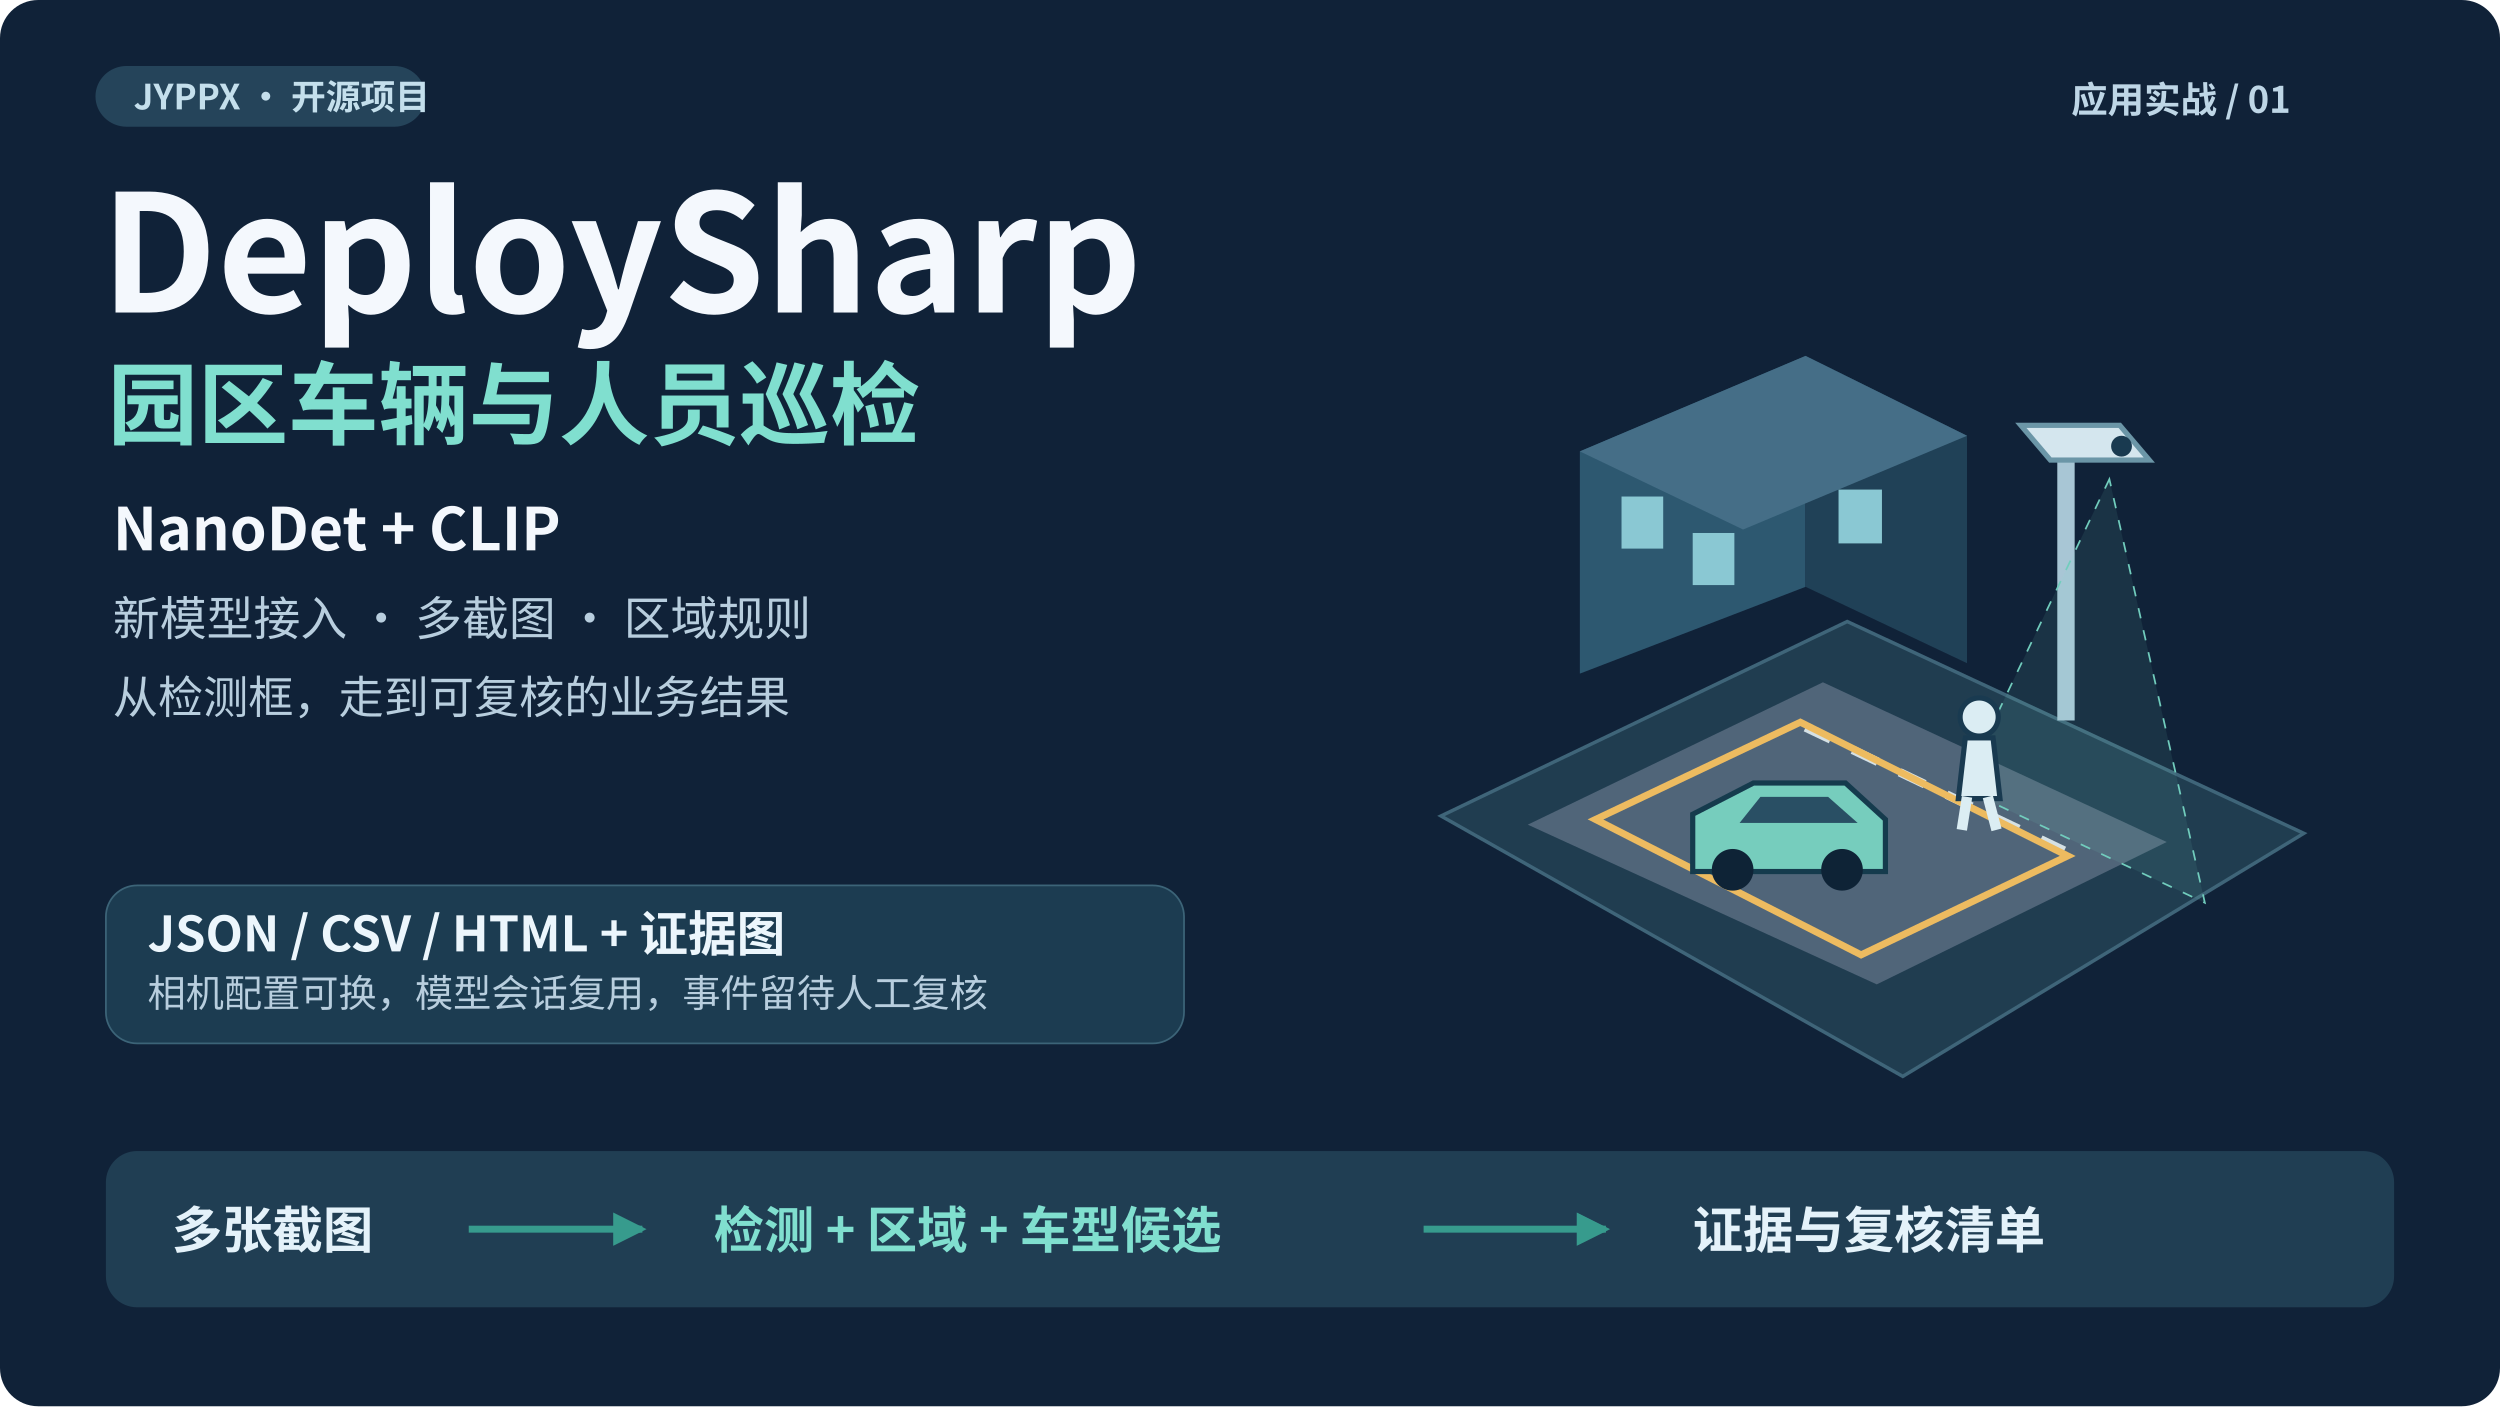
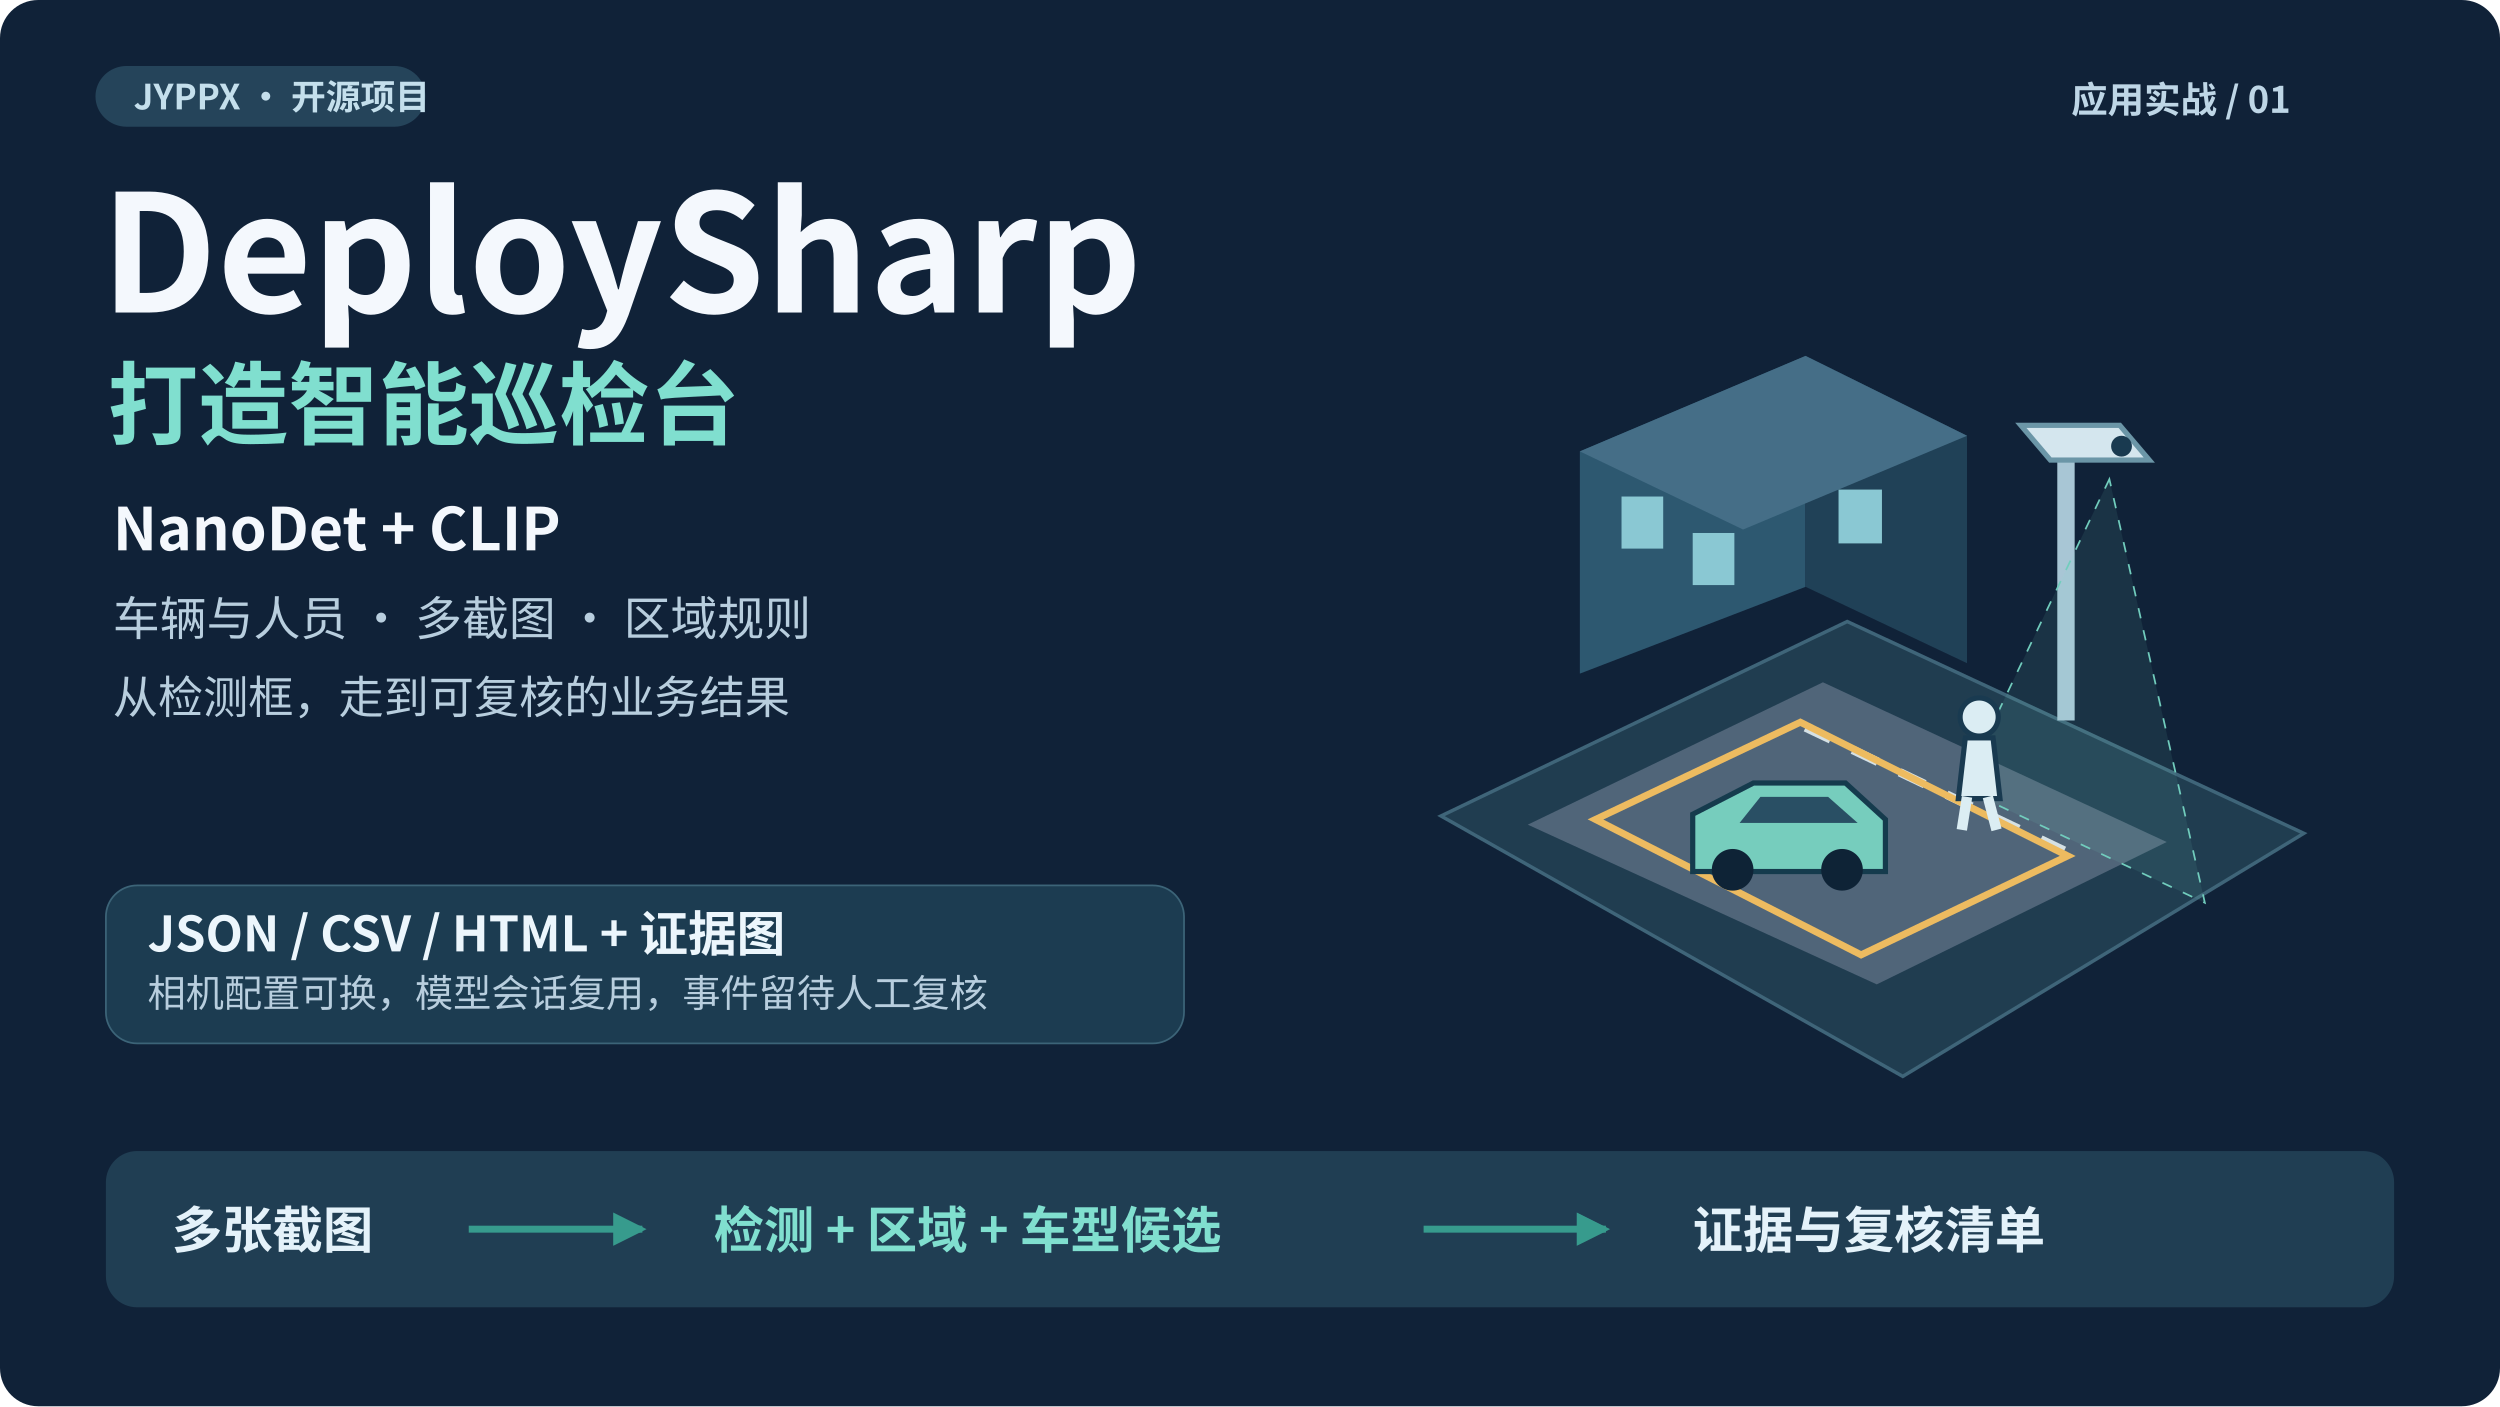
<svg xmlns="http://www.w3.org/2000/svg" width="1440" height="810" viewBox="0 0 1440 810" role="img" aria-labelledby="title desc">
  <defs>
    <marker id="arrow" viewBox="0 0 10 10" refX="8" refY="5" markerWidth="6" markerHeight="6" orient="auto">
      <path d="M1 1L9 5L1 9Z" fill="#379b8d" />
    </marker>
  </defs>
  <rect width="1440" height="810" rx="22" fill="#102238" />
  <g font-family="Segoe UI, Microsoft YaHei, Noto Sans CJK SC, sans-serif">
    <rect x="55" y="38" width="190" height="35" rx="18" fill="#25445a" stroke="none" />
    <text x="77" y="63" font-size="20" fill="#c4dfec" font-weight="600">JYPPX · 开源项目</text>
    <text x="1193" y="65" font-size="21" fill="#bed6e6" font-weight="600">应用实战 / 01</text>
    <text x="58" y="180" font-size="94" fill="#f4f8fd" font-weight="750">DeploySharp</text>
-     <text x="62" y="252" font-size="52" fill="#80dfcf" font-weight="750">园区车辆与人员巡检</text>
+     <text x="62" y="252" font-size="52" fill="#80dfcf" font-weight="750">打造智能巡检台</text>
    <text x="65" y="317" font-size="34" fill="#f4f8fd" font-weight="650">NanoDet + CLIP</text>
-     <text x="65" y="366" font-size="27" fill="#b8cede" font-weight="400">新模型接入 · 多截图 · 区域规则</text>
+     <text x="65" y="366" font-size="27" fill="#b8cede" font-weight="400">车辆与人员 · 多截图 · 区域规则</text>
    <text x="65" y="411" font-size="26" fill="#b8cede" font-weight="400">从检测框，走到可复核的业务结果</text>
    <g transform="translate(830 170)">
      <path d="M0 300L234 188L497 310L266 450Z" fill="#203d50" stroke="#3f6579" stroke-width="2" />
      <path d="M50 305L220 223L418 315L251 397Z" fill="#506579" />
      <path d="M210 249L359 320" stroke="#d5e1e5" stroke-width="5" stroke-dasharray="16 14" />
      <path d="M80 218V90L210 35L210 168Z" fill="#2d5870" />
      <path d="M210 35L303 81V212L210 168Z" fill="#204157" />
      <path d="M80 90L174 135L303 81L210 35Z" fill="#456e87" />
      <g fill="#8ac8d3">
        <rect x="104" y="116" width="24" height="30" />
        <rect x="145" y="137" width="24" height="30" />
        <rect x="229" y="112" width="25" height="31" />
      </g>
      <path d="M360 245V75" stroke="#a8c6d5" stroke-width="10" />
      <path d="M334 75H391L408 95H351Z" fill="#d4e6ee" stroke="#6b96a7" stroke-width="3" />
      <circle cx="392" cy="87" r="6" fill="#193a50" />
      <path d="M385 106L300 284L440 350Z" fill="#7de3cf" fill-opacity=".09" stroke="#71cdbd" stroke-dasharray="6 7" />
      <path d="M89 302L207 246L361 323L242 380Z" fill="none" stroke="#edbb60" stroke-width="4" />
      <g transform="translate(145 270)">
        <path d="M0 29L35 11H88L111 32V62H0Z" fill="#76cdbd" stroke="#153b4d" stroke-width="3" />
        <path d="M39 19H78L95 34H27Z" fill="#294f64" />
        <circle cx="23" cy="61" r="12" fill="#0e2336" />
        <circle cx="86" cy="61" r="12" fill="#0e2336" />
      </g>
      <g fill="#dbedf3" stroke="#193a50" stroke-width="3">
        <circle cx="310" cy="243" r="11" />
        <path d="M302 255H318L322 290H298Z" />
        <path d="M303 289L300 308M315 289L320 308" stroke="#dbedf3" stroke-width="6" />
      </g>
    </g>
    <rect x="61" y="510" width="621" height="91" rx="18" fill="#1c3c51" stroke="#3c6478" />
    <text x="85" y="548" font-size="28" fill="#ecf6fc" font-weight="650">JSON / CSV / HTML + 证据图</text>
    <text x="85" y="580" font-size="22" fill="#b8cede" font-weight="400">相机配置可换，模型会话复用，事件留待人工复核</text>
    <rect x="61" y="663" width="1318" height="90" rx="18" fill="#203e53" stroke="none" />
    <text x="99" y="719" font-size="29" fill="#e4f2fa" font-weight="650">多张截图</text>
    <path d="M270 708H370" fill="none" stroke="#379b8d" stroke-width="4" marker-end="url(#arrow)" />
    <text x="411" y="719" font-size="29" fill="#80dfcf" font-weight="650">检测 + 区域 + 车型候选</text>
    <path d="M820 708H925" fill="none" stroke="#379b8d" stroke-width="4" marker-end="url(#arrow)" />
    <text x="975" y="719" font-size="29" fill="#e4f2fa" font-weight="650">证据与复核清单</text>
  </g>
</svg>
